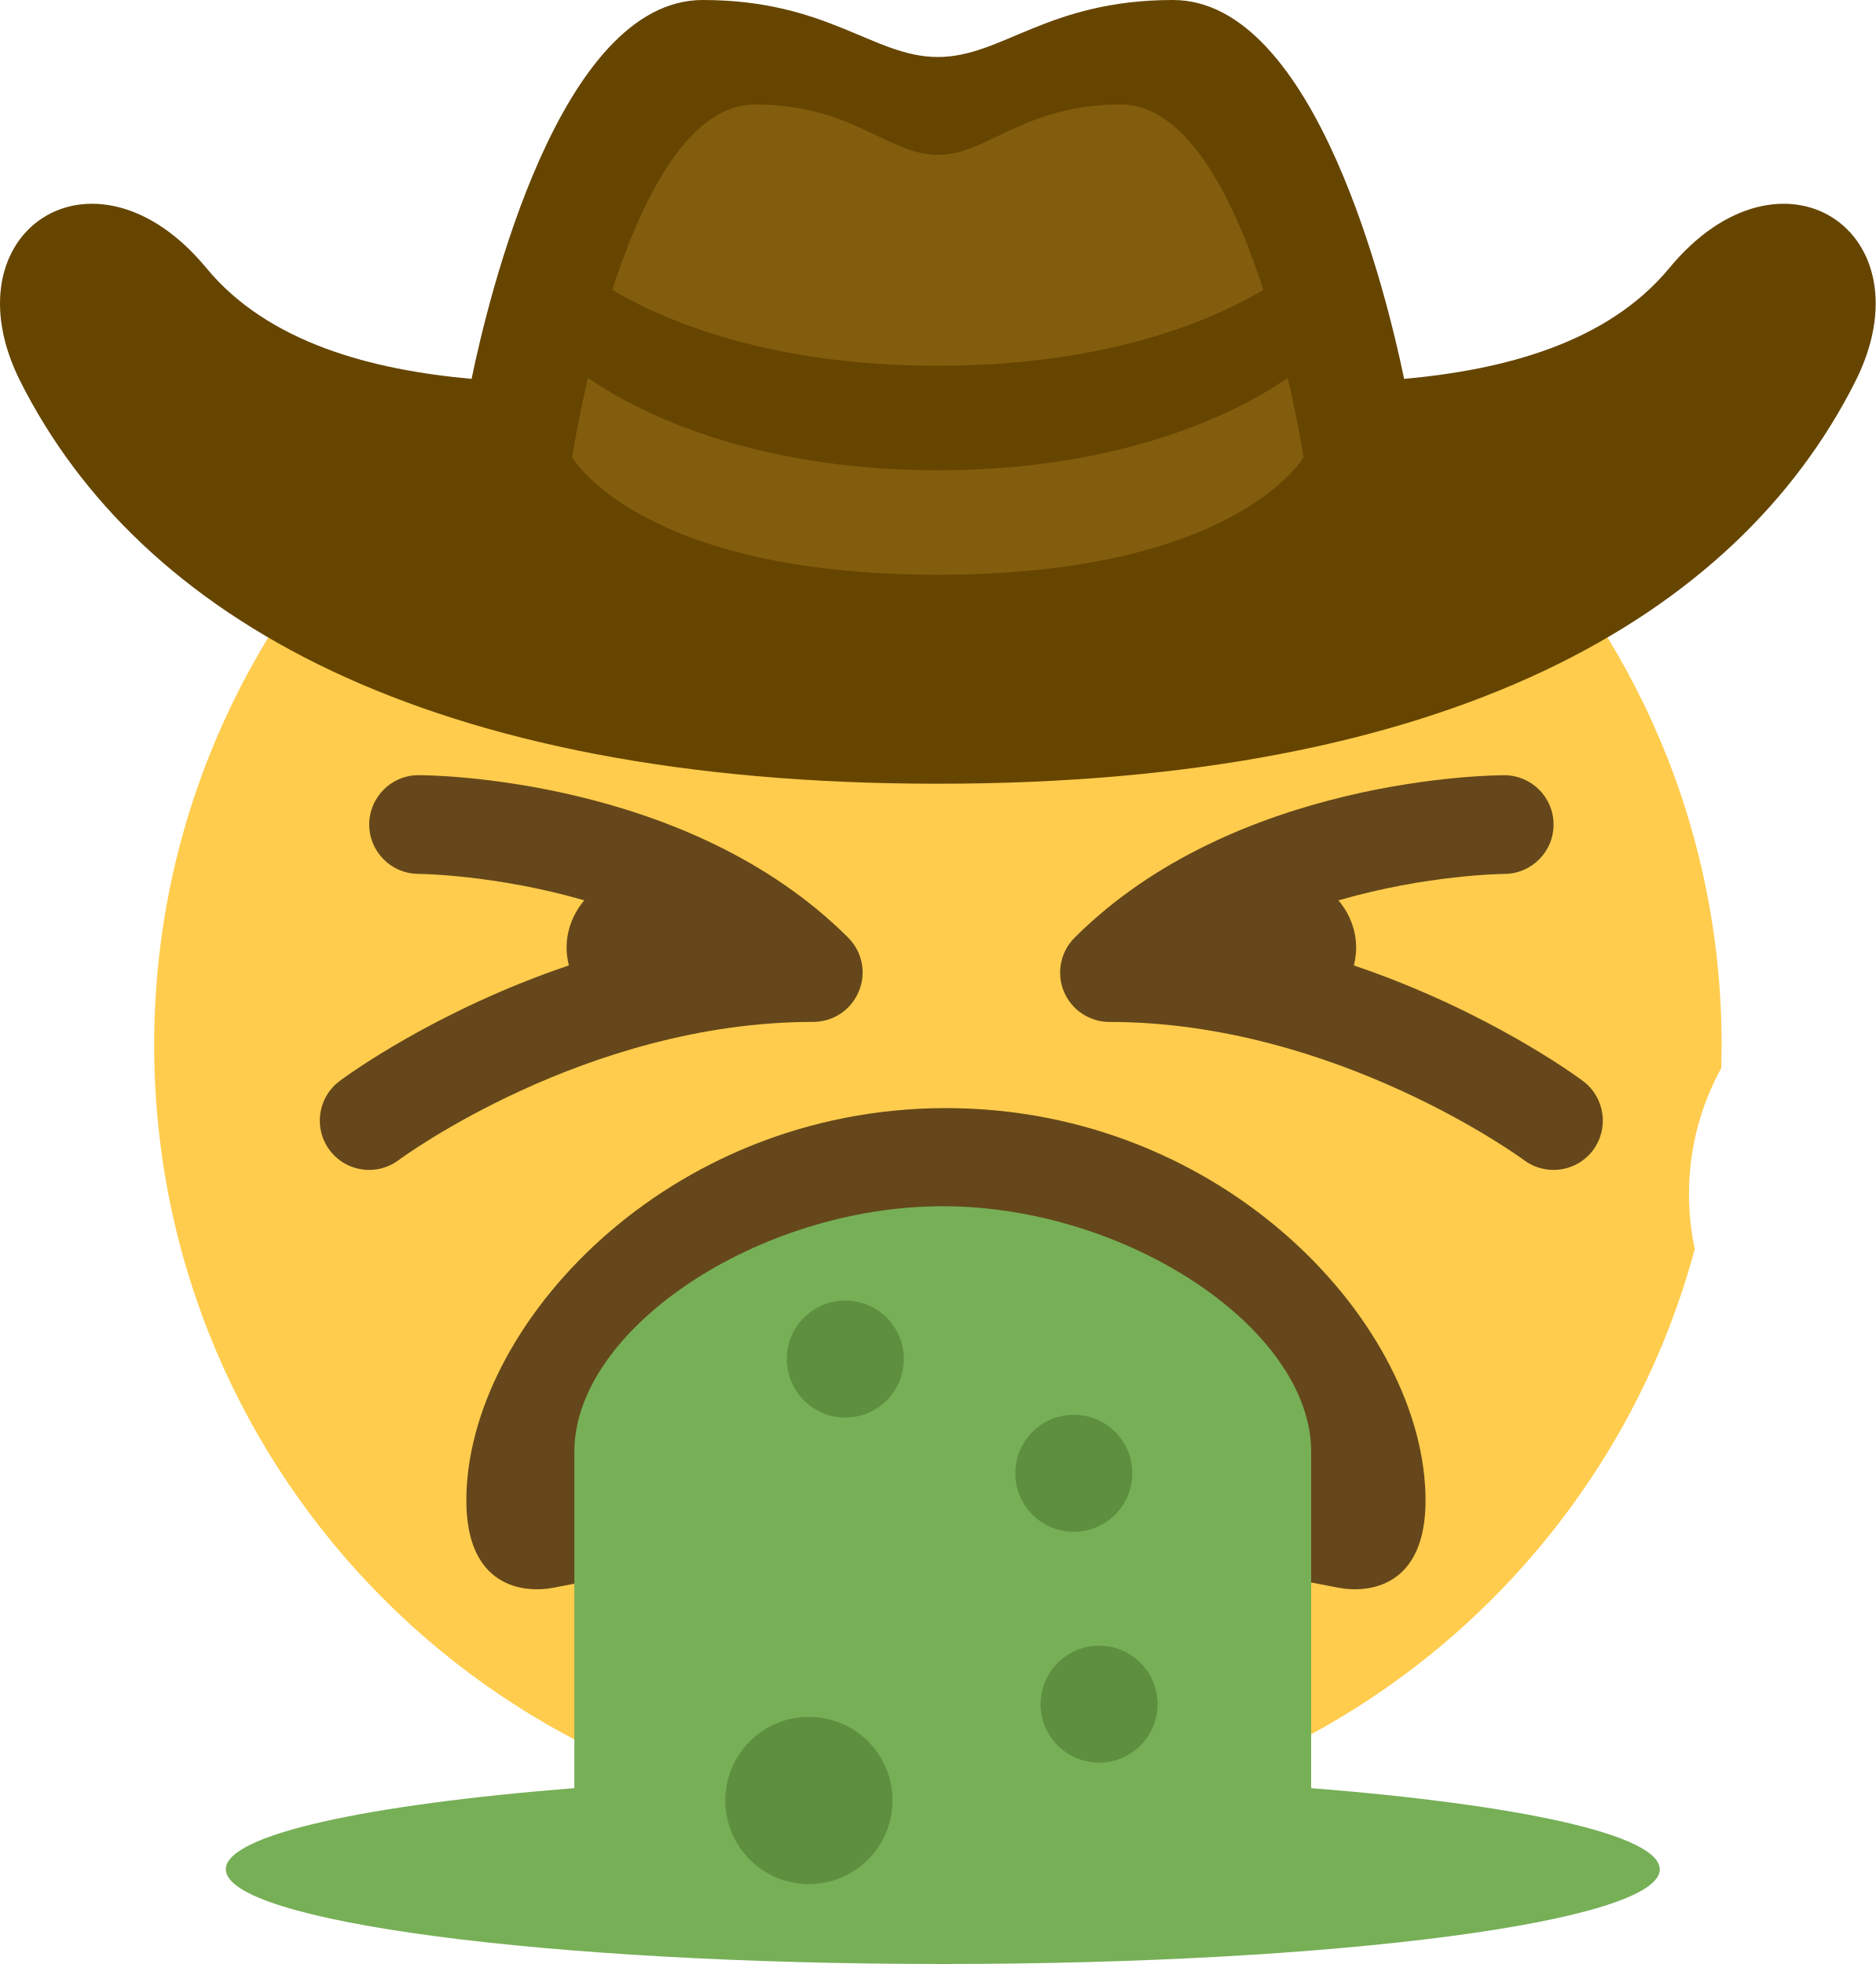
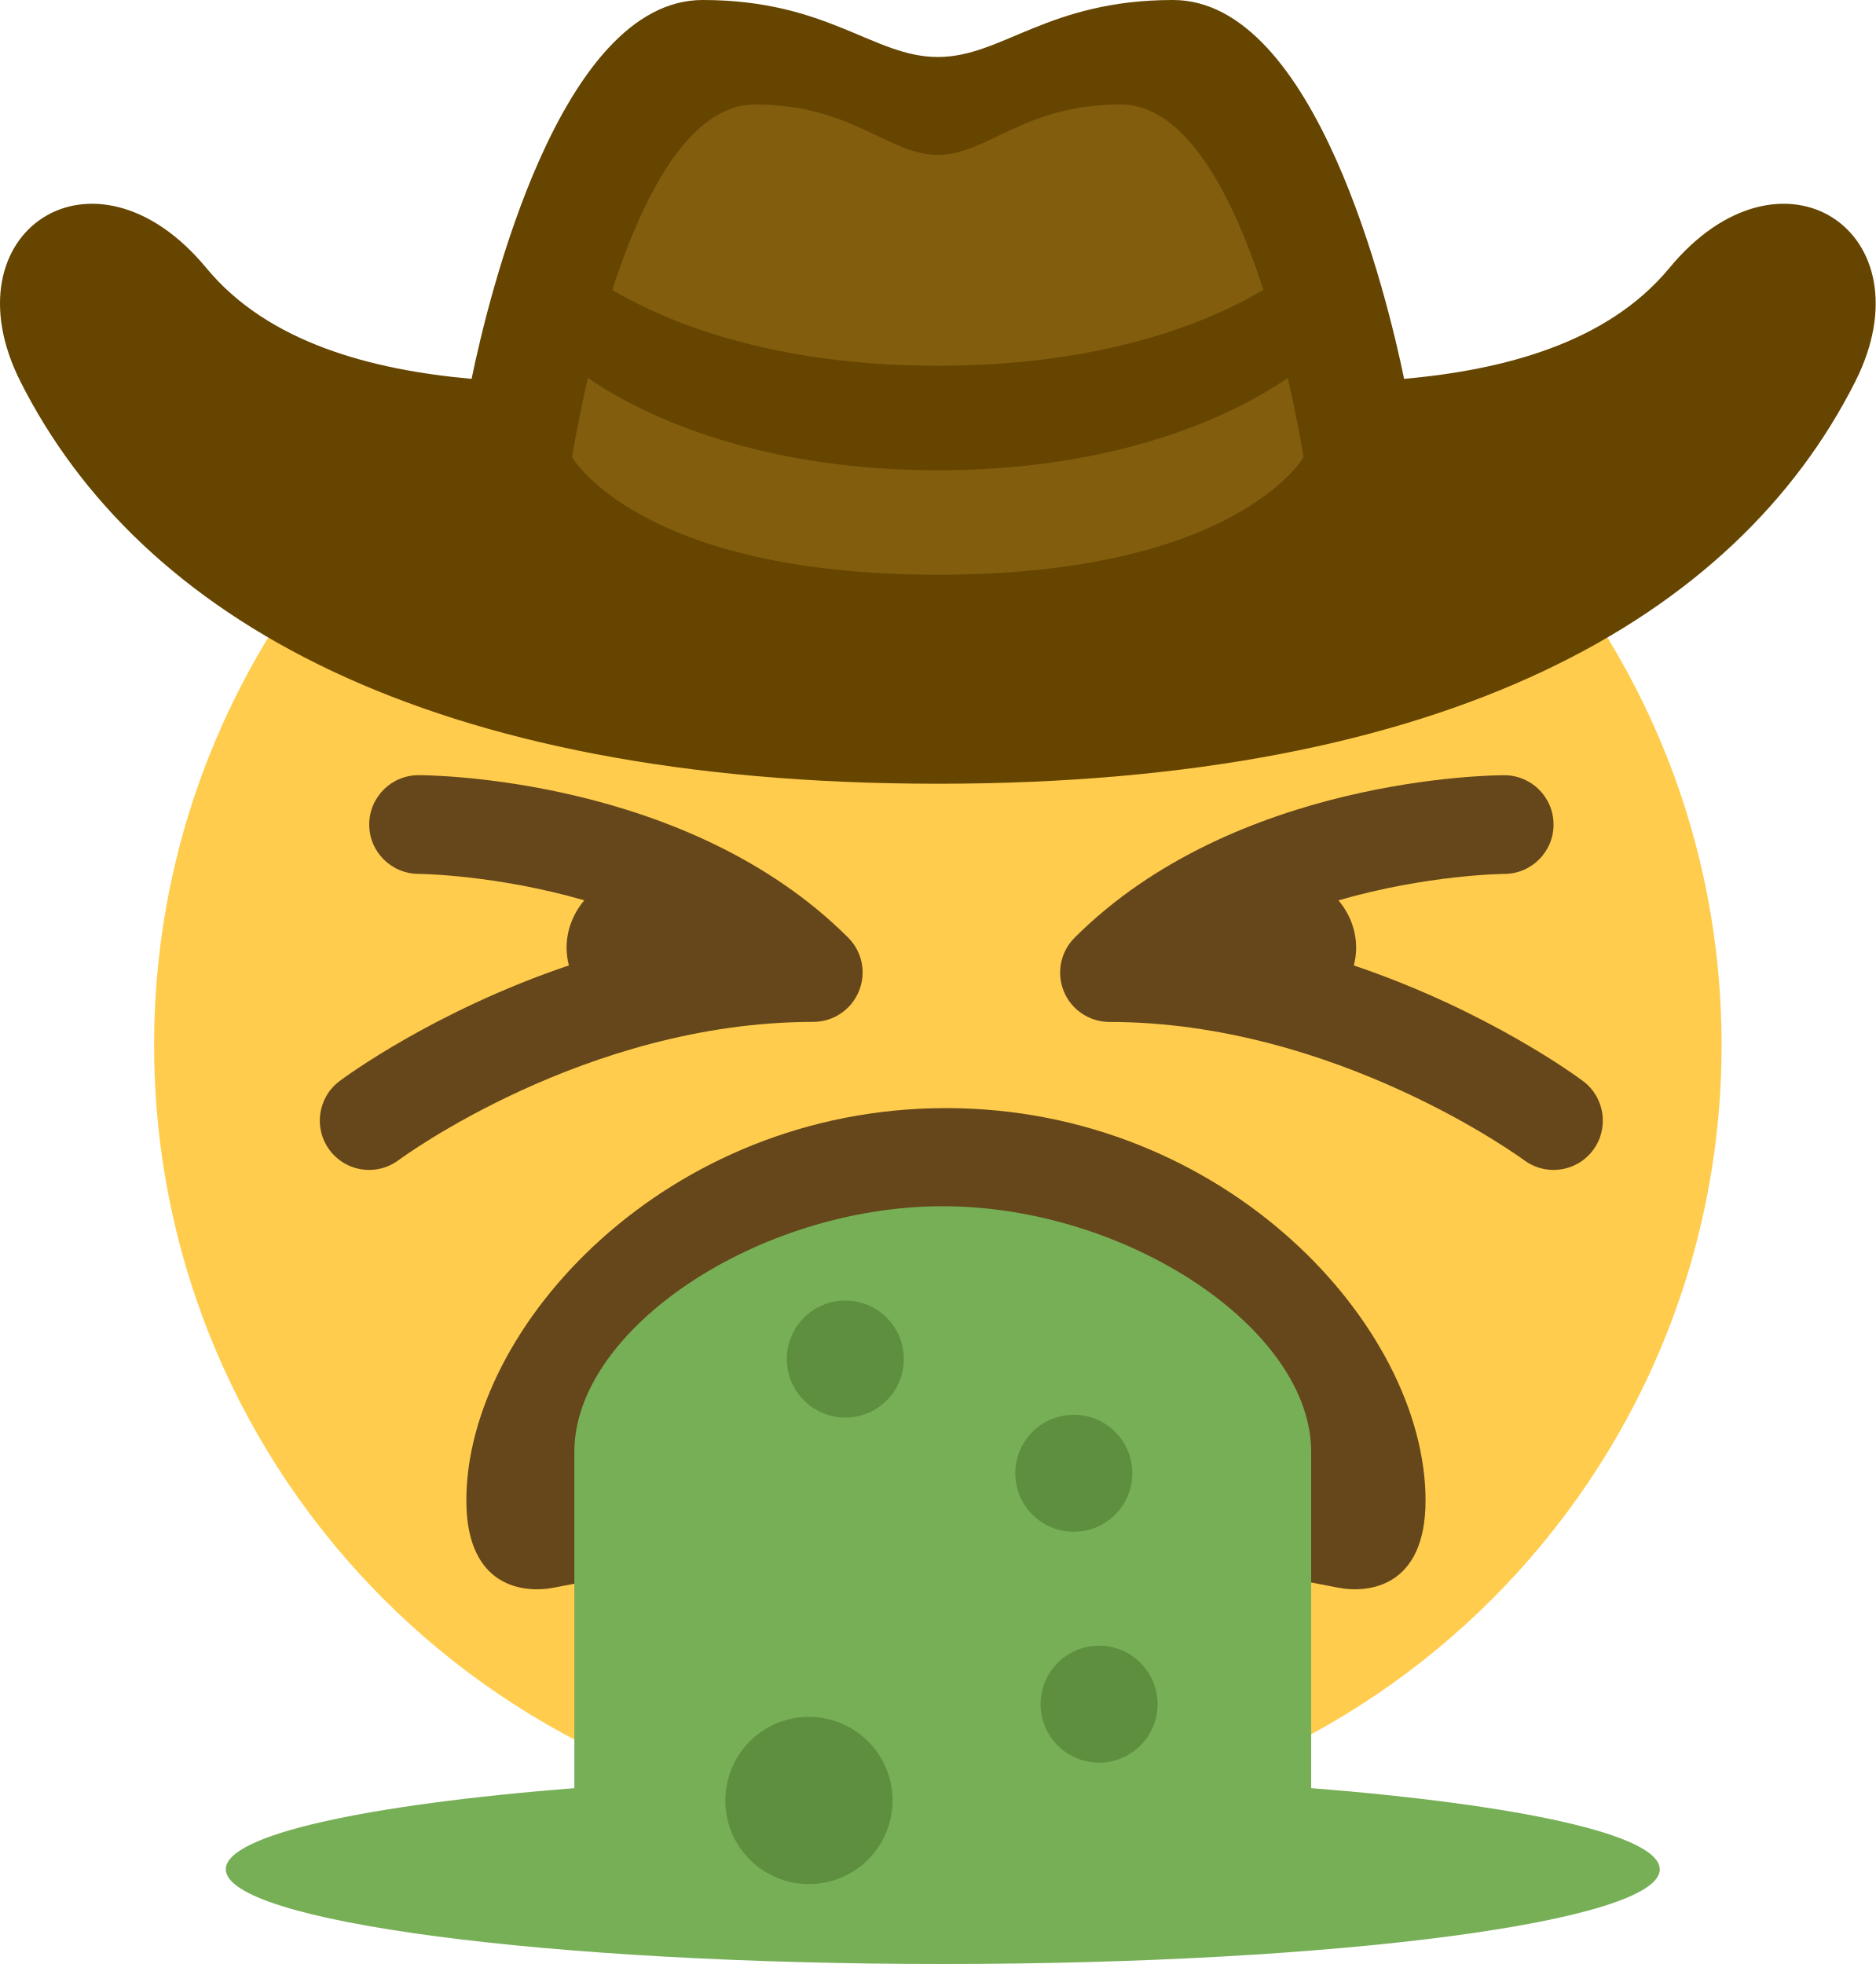
<svg xmlns="http://www.w3.org/2000/svg" version="1.1" width="35.899" height="37.589" viewBox="0,0,35.899,37.589">
  <g transform="translate(-222.0504,-163)">
    <g data-paper-data="{&quot;isPaintingLayer&quot;:true}" fill="none" fill-rule="nonzero" stroke="none" stroke-width="none" stroke-linecap="butt" stroke-linejoin="miter" stroke-miterlimit="10" stroke-dasharray="" stroke-dashoffset="0" font-family="none" font-weight="none" font-size="none" text-anchor="none" style="mix-blend-mode: normal">
-       <path d="M255,183c0,0.148 -0.002,0.295 -0.006,0.442c-0.394,0.715 -0.618,1.536 -0.618,2.41c0,0.361 0.038,0.713 0.111,1.053c-1.719,6.39 -7.553,11.094 -14.486,11.094c-8.284,0 -15,-6.716 -15,-15c0,-8.284 6.716,-15 15,-15c8.284,0 15,6.716 15,15" fill="#ffcc4d" stroke-width="1" />
+       <path d="M255,183c0,8.284 -6.716,15 -15,15c-8.284,0 -15,-6.716 -15,-15c0,-8.284 6.716,-15 15,-15c8.284,0 15,6.716 15,15" data-paper-data="{&quot;origPos&quot;:null}" fill="#ffcc4d" stroke-width="1" />
      <path d="M257.558,170.304c-2.279,4.517 -7.789,7.696 -17.558,7.696c-9.77,0 -15.28,-3.179 -17.558,-7.696c-1.442,-2.86 1.405,-4.78 3.558,-2.174c1.19,1.44 3.182,1.951 5.076,2.121c0.318,-1.538 1.683,-7.251 4.424,-7.251c2.403,0 3.269,1.091 4.5,1.091c1.231,0 2.097,-1.091 4.5,-1.091c2.741,0 4.106,5.713 4.424,7.251c1.894,-0.17 3.886,-0.68 5.076,-2.121c2.153,-2.606 5,-0.686 3.558,2.174z" data-paper-data="{&quot;origPos&quot;:null}" fill="#664500" stroke-width="0.5" />
      <path d="M247,171.75c0,0 -1.281,2.25 -7,2.25c-5.718,0 -7,-2.25 -7,-2.25c0,0 1.037,-6.75 3.5,-6.75c1.869,0 2.543,0.964 3.5,0.964c0.957,0 1.631,-0.964 3.5,-0.964c2.463,0 3.5,6.75 3.5,6.75z" fill="#825d0e" stroke-width="1" />
      <path d="M233,168c0,0 2.074,2 7,2c4.927,0 7,-2 7,-2v2c0,0 -2.222,2 -7,2c-4.778,0 -7,-2 -7,-2z" fill="#664500" stroke-width="1" />
      <g data-paper-data="{&quot;origPos&quot;:null}">
        <path d="M232.645,193.387c-0.567,0.11 -1.669,0 -1.669,-1.669c0,-3.338 3.835,-7.51 9.179,-7.51c5.344,0 9.179,4.172 9.179,7.51c0,1.669 -1.102,1.778 -1.669,1.669c-2.481,-0.482 -4.487,-0.834 -7.51,-0.834c-3.023,0 -5.03,0.352 -7.51,0.834z" data-paper-data="{&quot;origPos&quot;:null}" fill="#65471b" stroke-width="0.5" />
        <path d="M253.818,198.776c0,1.002 -6.144,1.813 -13.723,1.813c-7.579,0 -13.723,-0.811 -13.723,-1.813c0,-0.66 2.68,-1.237 6.671,-1.553v-6.437c0,-2.35 3.526,-4.7 7.051,-4.7c3.526,0 7.051,2.35 7.051,4.7v6.437c3.992,0.316 6.671,0.893 6.671,1.553z" data-paper-data="{&quot;origPos&quot;:null}" fill="#77af57" stroke-width="1" />
        <path d="M237.109,189.011c0,-0.618 0.501,-1.12 1.12,-1.12c0.618,0 1.12,0.501 1.12,1.12c0,0.618 -0.501,1.12 -1.12,1.12c-0.618,0 -1.12,-0.501 -1.12,-1.12z" data-paper-data="{&quot;origPos&quot;:null}" fill="#5d8f3f" stroke-width="1" />
        <path d="M241.482,191.197c0,-0.618 0.501,-1.12 1.12,-1.12c0.618,0 1.12,0.501 1.12,1.12c0,0.618 -0.501,1.12 -1.12,1.12c-0.618,0 -1.12,-0.501 -1.12,-1.12z" data-paper-data="{&quot;origPos&quot;:null}" fill="#5d8f3f" stroke-width="1" />
        <path d="M242.907,196.721c-0.61,-0.099 -1.025,-0.674 -0.926,-1.284c0.099,-0.61 0.674,-1.025 1.284,-0.926c0.61,0.099 1.025,0.674 0.926,1.284c-0.099,0.61 -0.674,1.025 -1.284,0.926z" data-paper-data="{&quot;origPos&quot;:null}" fill="#5d8f3f" stroke-width="1" />
        <path d="M237.276,199.039c-0.872,-0.142 -1.465,-0.963 -1.323,-1.836c0.142,-0.872 0.963,-1.465 1.836,-1.323c0.872,0.142 1.465,0.963 1.323,1.836c-0.142,0.872 -0.963,1.465 -1.836,1.323z" data-paper-data="{&quot;origPos&quot;:null}" fill="#5d8f3f" stroke-width="1" />
      </g>
      <path d="M252.54,185.013c-0.185,0.247 -0.469,0.378 -0.757,0.378c-0.196,0 -0.394,-0.061 -0.564,-0.187c-0.036,-0.027 -3.6,-2.645 -7.935,-2.645c-0.381,0 -0.726,-0.23 -0.872,-0.583c-0.146,-0.353 -0.065,-0.759 0.205,-1.029c3.075,-3.074 8.015,-3.11 8.223,-3.11c0.522,0 0.943,0.422 0.944,0.943c0.001,0.521 -0.422,0.945 -0.942,0.946c-0.026,0 -1.472,0.014 -3.175,0.506c0.208,0.246 0.339,0.561 0.339,0.91c0,0.116 -0.018,0.228 -0.044,0.336c2.565,0.867 4.28,2.133 4.388,2.214c0.416,0.313 0.501,0.903 0.19,1.321z" data-paper-data="{&quot;origPos&quot;:null}" fill="#65471b" stroke-width="0.5" />
      <path d="M238.487,181.975c-0.146,0.353 -0.49,0.583 -0.872,0.583c-4.357,0 -7.898,2.618 -7.933,2.644c-0.17,0.127 -0.369,0.189 -0.566,0.189c-0.287,0 -0.571,-0.13 -0.756,-0.378c-0.313,-0.417 -0.228,-1.009 0.189,-1.322c0.108,-0.081 1.824,-1.347 4.389,-2.214c-0.026,-0.108 -0.044,-0.22 -0.044,-0.336c0,-0.348 0.131,-0.663 0.339,-0.91c-1.702,-0.491 -3.149,-0.506 -3.174,-0.506c-0.521,-0.002 -0.943,-0.425 -0.942,-0.946c0.001,-0.521 0.423,-0.943 0.944,-0.943c0.209,0 5.149,0.035 8.223,3.11c0.271,0.271 0.351,0.676 0.203,1.029z" data-paper-data="{&quot;origPos&quot;:null}" fill="#65471b" stroke-width="0.5" />
    </g>
  </g>
</svg>
